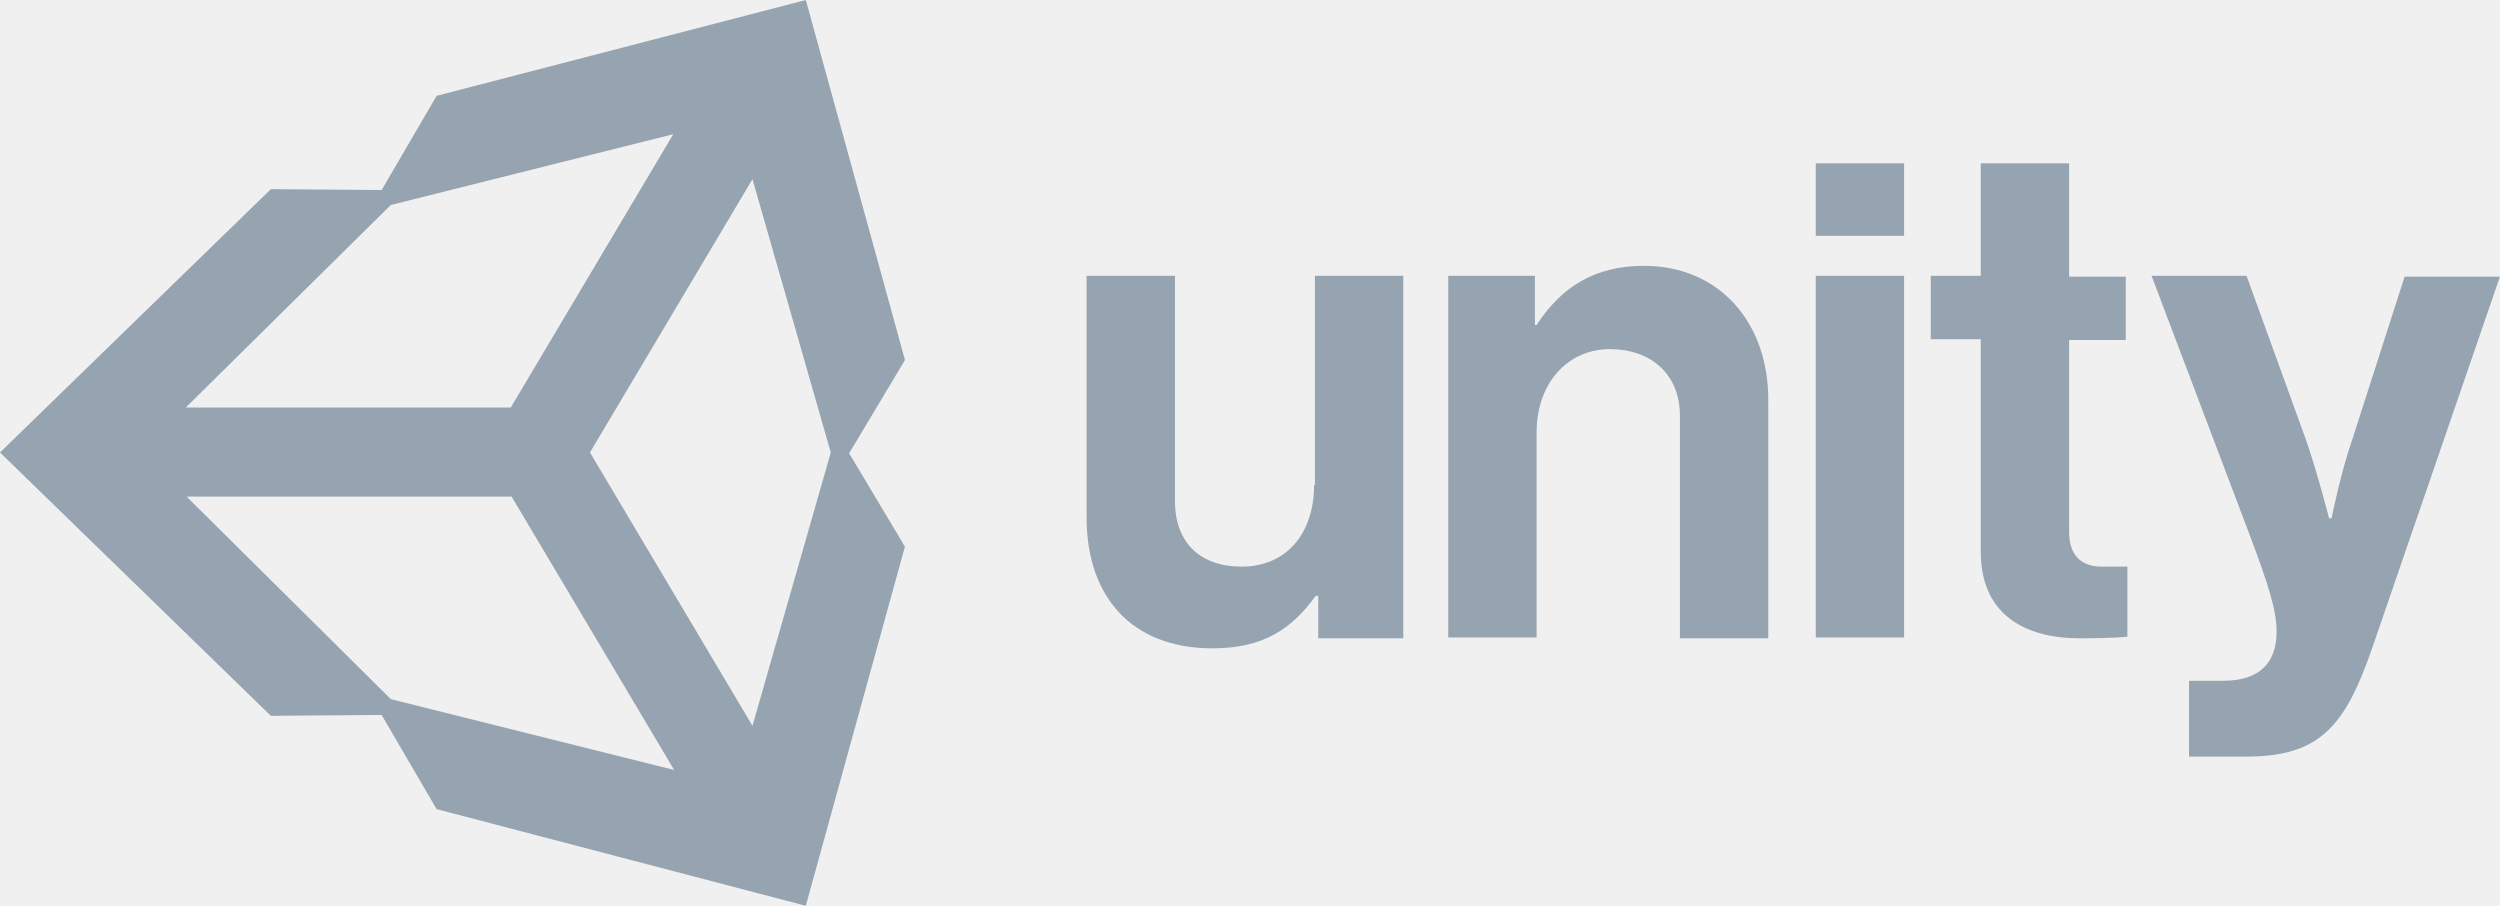
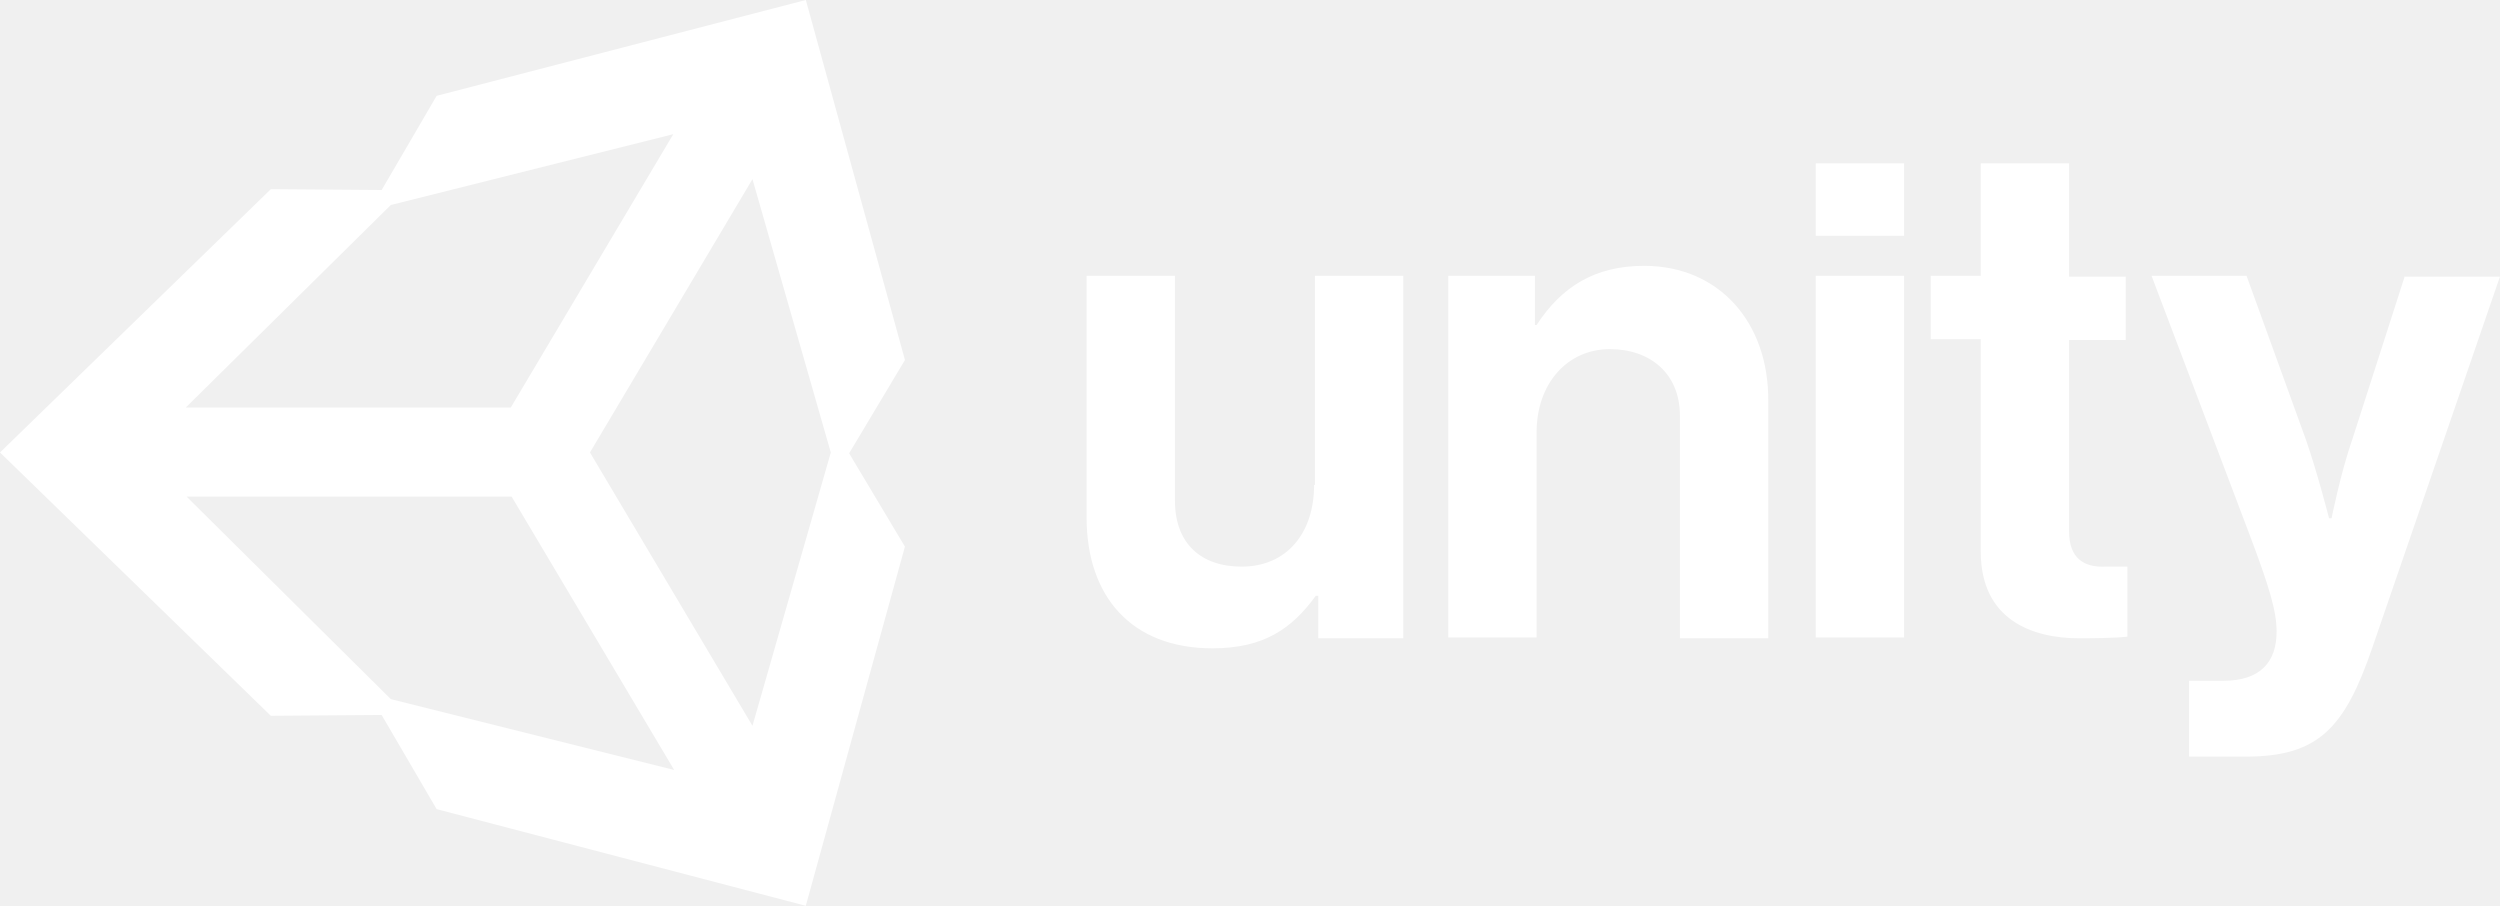
<svg xmlns="http://www.w3.org/2000/svg" width="69" height="25" fill="none">
-   <path fill-rule="evenodd" clip-rule="evenodd" d="M12.051 2.645L22.241 0l2.736 9.936-1.541 2.575 1.54 2.576L22.24 25l-10.189-2.668-1.518-2.599-3.058.023L0 12.488l7.475-7.267 3.059.023 1.517-2.599zm-1.264 3.013l7.796-1.955-4.485 7.544h-8.97l5.659-5.59zm5.496 6.83l4.485 7.544 2.162-7.543-2.162-7.544-4.485 7.543zm-11.131 1.22l5.635 5.588 7.82 1.955-4.486-7.544h-8.97zm40.225-6.371c-1.357 0-2.277.575-2.967 1.633h-.046V7.613h-2.392v9.981h2.438v-5.658c0-1.356.851-2.3 2.024-2.3 1.104 0 1.932.668 1.932 1.84v6.141h2.438v-6.532c.023-2.184-1.357-3.748-3.427-3.748zm-11.109 8.302c1.242 0 2.001-.92 2.001-2.254h.023V7.613h2.438v10.004h-2.346v-1.173h-.069c-.667.92-1.449 1.45-2.852 1.45-2.23 0-3.473-1.427-3.473-3.612v-6.67h2.439v6.21c0 1.173.712 1.817 1.84 1.817zm15.847-8.026h2.438v9.981h-2.438V7.613zm2.438-3.105h-2.438v2h2.438v-2zm13.822 3.105l-1.449 4.507c-.322.92-.575 2.185-.575 2.185h-.069s-.322-1.265-.644-2.185l-1.633-4.507h-2.622l2.691 7.106c.575 1.518.76 2.162.76 2.714 0 .828-.438 1.357-1.473 1.357h-.943v2.093h1.565c2.023 0 2.736-.805 3.495-3.013l3.52-10.234h-2.623v-.023zm-9.268 1.77v5.29c0 .736.414.99.989.966h.62v1.932s-.275.046-1.333.046c-1.288 0-2.714-.506-2.714-2.392V9.361h-1.38V7.613h1.38V4.508h2.438v3.128h1.564v1.748h-1.564z" fill="#96A3B0" />
+   <path fill-rule="evenodd" clip-rule="evenodd" d="M12.051 2.645L22.241 0l2.736 9.936-1.541 2.575 1.54 2.576L22.24 25l-10.189-2.668-1.518-2.599-3.058.023L0 12.488l7.475-7.267 3.059.023 1.517-2.599zm-1.264 3.013l7.796-1.955-4.485 7.544h-8.97l5.659-5.59zm5.496 6.83l4.485 7.544 2.162-7.543-2.162-7.544-4.485 7.543zm-11.131 1.22l5.635 5.588 7.82 1.955-4.486-7.544h-8.97zm40.225-6.371c-1.357 0-2.277.575-2.967 1.633h-.046V7.613h-2.392v9.981h2.438v-5.658c0-1.356.851-2.3 2.024-2.3 1.104 0 1.932.668 1.932 1.84v6.141h2.438v-6.532c.023-2.184-1.357-3.748-3.427-3.748zm-11.109 8.302c1.242 0 2.001-.92 2.001-2.254h.023V7.613h2.438v10.004h-2.346v-1.173h-.069c-.667.92-1.449 1.45-2.852 1.45-2.23 0-3.473-1.427-3.473-3.612v-6.67h2.439v6.21c0 1.173.712 1.817 1.84 1.817zm15.847-8.026h2.438v9.981h-2.438V7.613zm2.438-3.105h-2.438v2h2.438v-2zm13.822 3.105l-1.449 4.507c-.322.92-.575 2.185-.575 2.185h-.069s-.322-1.265-.644-2.185l-1.633-4.507h-2.622l2.691 7.106c.575 1.518.76 2.162.76 2.714 0 .828-.438 1.357-1.473 1.357h-.943v2.093h1.565c2.023 0 2.736-.805 3.495-3.013l3.52-10.234h-2.623v-.023zm-9.268 1.77v5.29c0 .736.414.99.989.966h.62v1.932s-.275.046-1.333.046c-1.288 0-2.714-.506-2.714-2.392V9.361h-1.38V7.613h1.38V4.508h2.438v3.128h1.564v1.748h-1.564z" fill="#fff" />
</svg>
